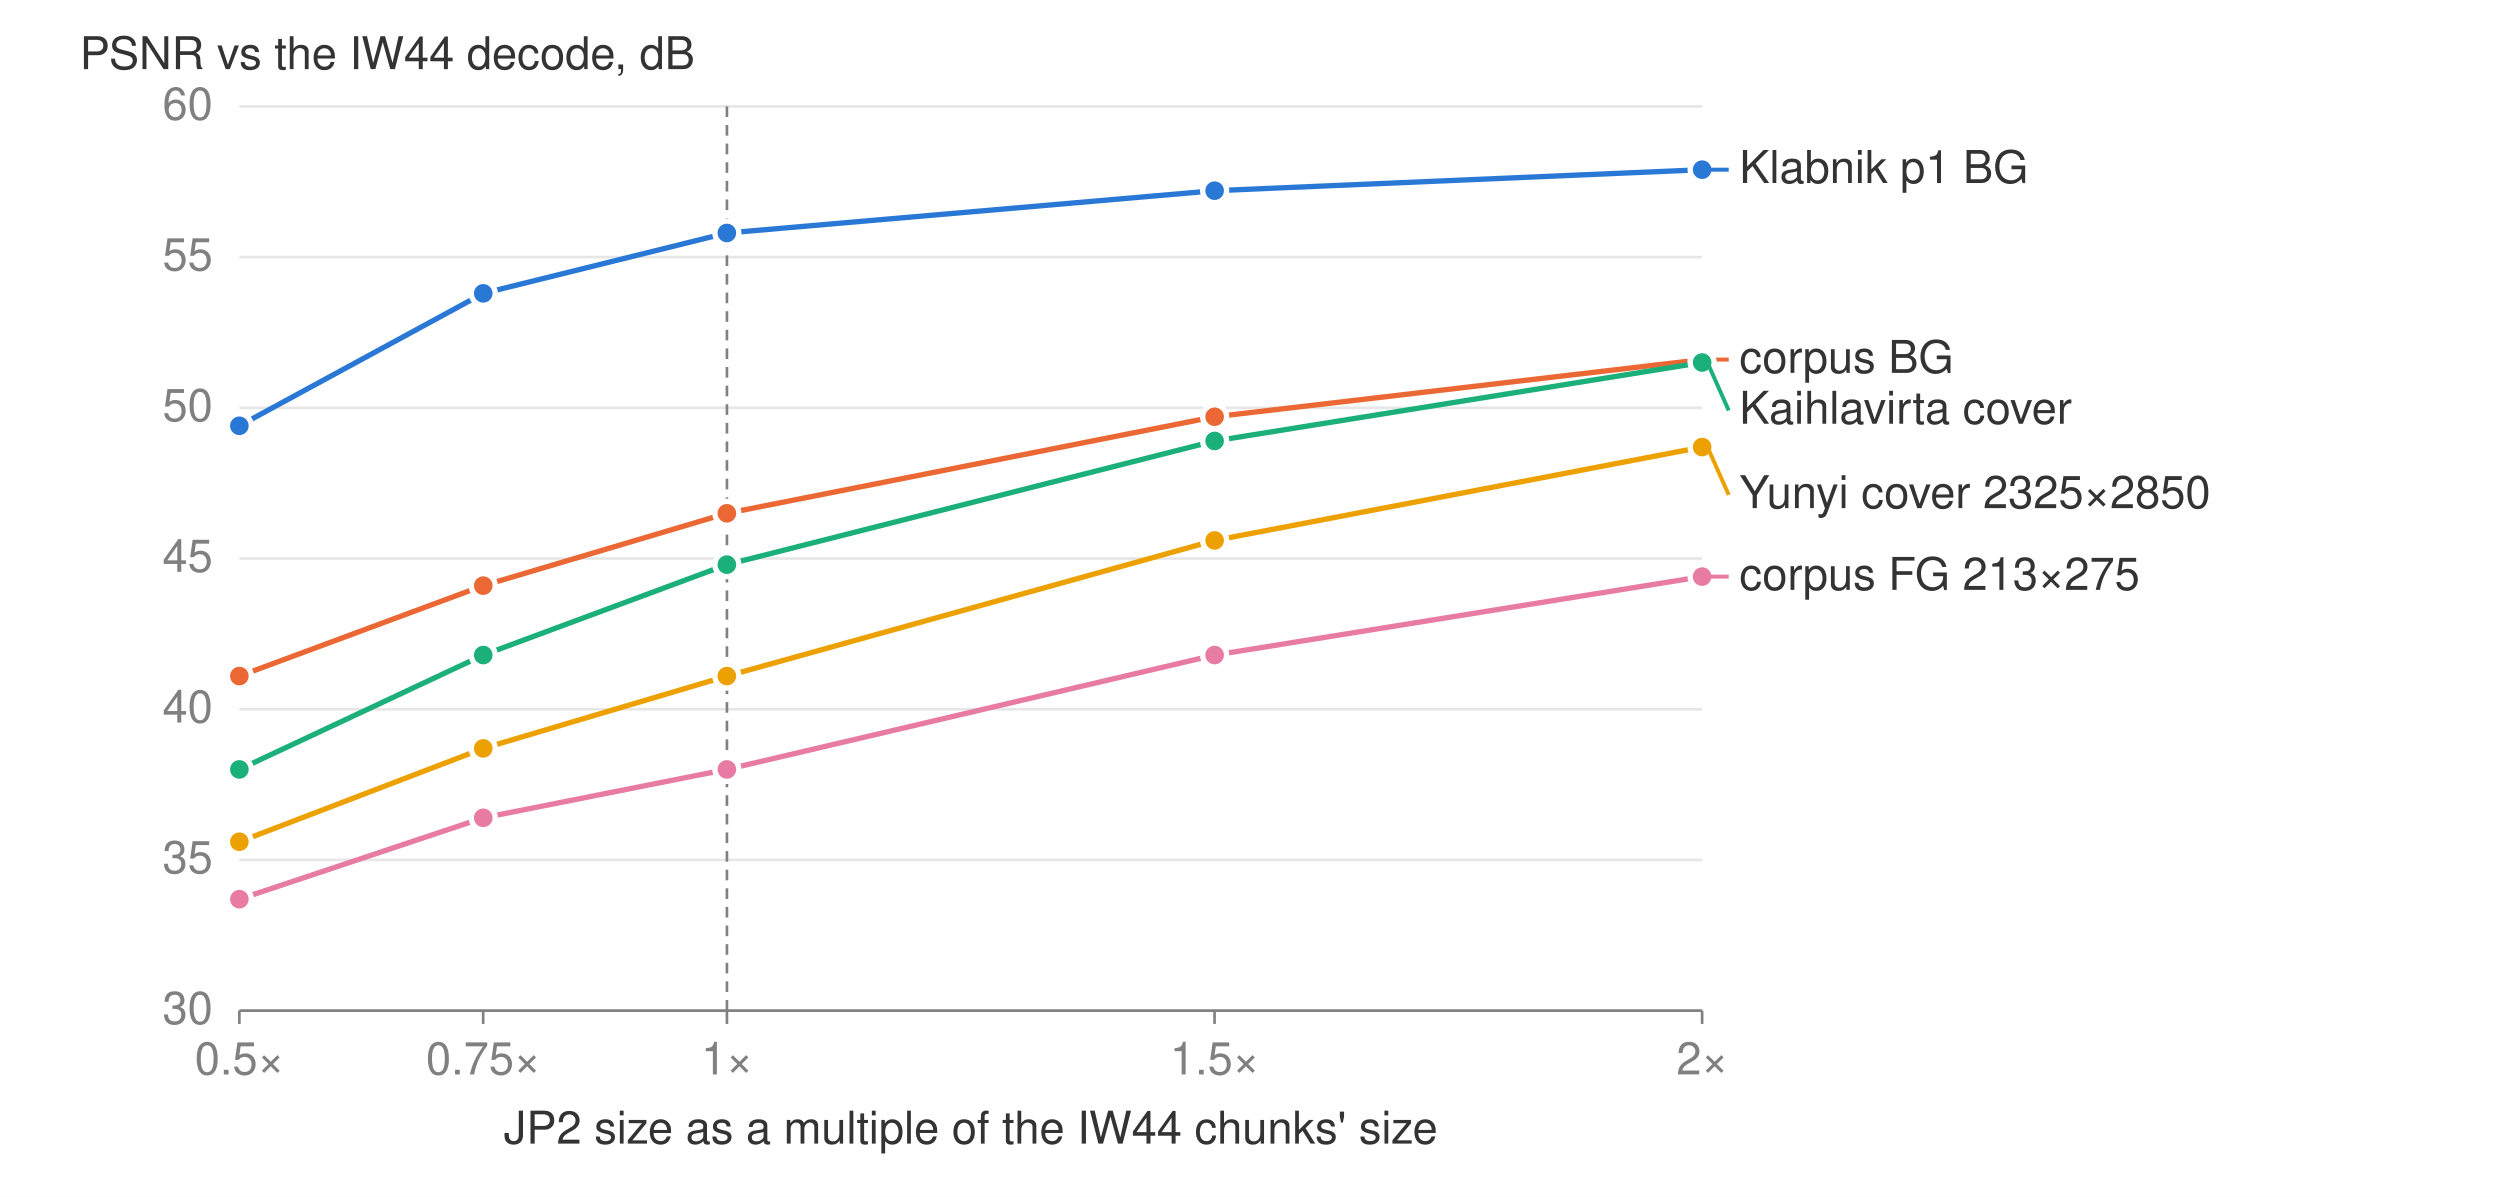
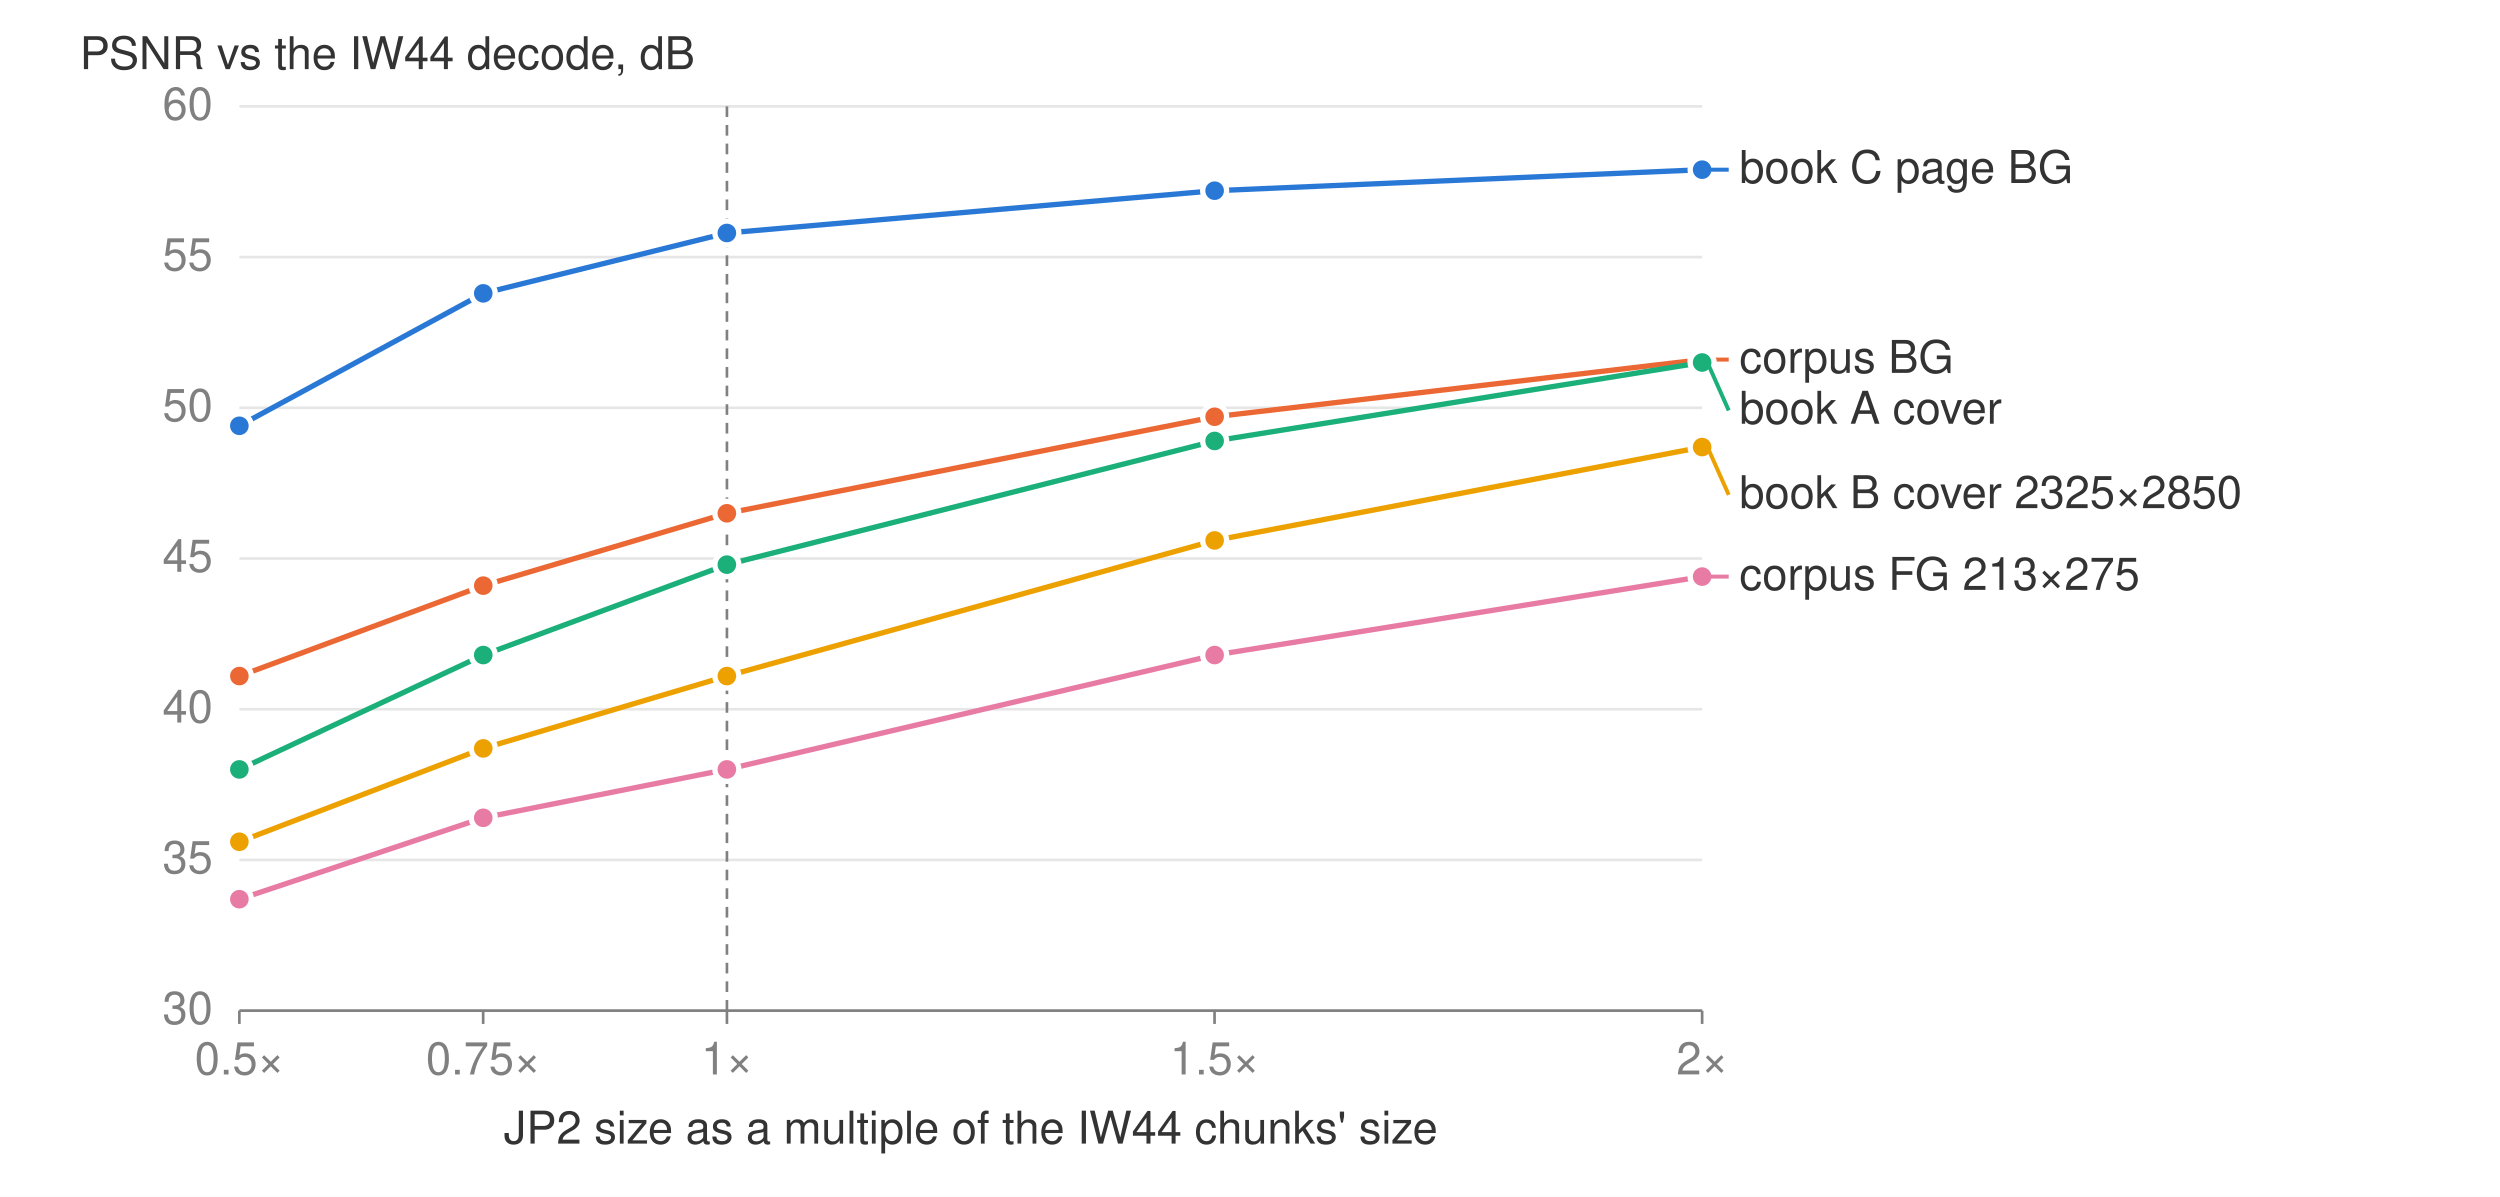
<svg xmlns="http://www.w3.org/2000/svg" width="940" height="450" viewBox="0 0 940 450">
  <rect width="940" height="450" fill="white" />
  <line x1="90" y1="380" x2="640" y2="380" stroke="#e6e6e6" stroke-width="1" />
  <text x="80" y="385" font-family="Helvetica, Arial, sans-serif" font-size="17" fill="#808080" text-anchor="end">30</text>
  <line x1="90" y1="323.33" x2="640" y2="323.33" stroke="#e6e6e6" stroke-width="1" />
  <text x="80" y="328.33" font-family="Helvetica, Arial, sans-serif" font-size="17" fill="#808080" text-anchor="end">35</text>
  <line x1="90" y1="266.67" x2="640" y2="266.67" stroke="#e6e6e6" stroke-width="1" />
  <text x="80" y="271.67" font-family="Helvetica, Arial, sans-serif" font-size="17" fill="#808080" text-anchor="end">40</text>
  <line x1="90" y1="210" x2="640" y2="210" stroke="#e6e6e6" stroke-width="1" />
  <text x="80" y="215" font-family="Helvetica, Arial, sans-serif" font-size="17" fill="#808080" text-anchor="end">45</text>
  <line x1="90" y1="153.33" x2="640" y2="153.33" stroke="#e6e6e6" stroke-width="1" />
  <text x="80" y="158.33" font-family="Helvetica, Arial, sans-serif" font-size="17" fill="#808080" text-anchor="end">50</text>
  <line x1="90" y1="96.67" x2="640" y2="96.67" stroke="#e6e6e6" stroke-width="1" />
  <text x="80" y="101.67" font-family="Helvetica, Arial, sans-serif" font-size="17" fill="#808080" text-anchor="end">55</text>
  <line x1="90" y1="40" x2="640" y2="40" stroke="#e6e6e6" stroke-width="1" />
  <text x="80" y="45" font-family="Helvetica, Arial, sans-serif" font-size="17" fill="#808080" text-anchor="end">60</text>
  <line x1="90" y1="380" x2="90" y2="385" stroke="#808080" stroke-width="1" />
  <text x="90" y="404" font-family="Helvetica, Arial, sans-serif" font-size="17" fill="#808080" text-anchor="middle">0.5×</text>
  <line x1="181.67" y1="380" x2="181.67" y2="385" stroke="#808080" stroke-width="1" />
  <text x="181.67" y="404" font-family="Helvetica, Arial, sans-serif" font-size="17" fill="#808080" text-anchor="middle">0.75×</text>
  <line x1="273.33" y1="380" x2="273.33" y2="385" stroke="#808080" stroke-width="1" />
  <text x="273.33" y="404" font-family="Helvetica, Arial, sans-serif" font-size="17" fill="#808080" text-anchor="middle">1×</text>
  <line x1="456.67" y1="380" x2="456.67" y2="385" stroke="#808080" stroke-width="1" />
  <text x="456.67" y="404" font-family="Helvetica, Arial, sans-serif" font-size="17" fill="#808080" text-anchor="middle">1.5×</text>
  <line x1="640" y1="380" x2="640" y2="385" stroke="#808080" stroke-width="1" />
  <text x="640" y="404" font-family="Helvetica, Arial, sans-serif" font-size="17" fill="#808080" text-anchor="middle">2×</text>
  <line x1="90" y1="380" x2="640" y2="380" stroke="#808080" stroke-width="1" />
  <text x="30" y="26" font-family="Helvetica, Arial, sans-serif" font-size="17" fill="#333333" text-anchor="start">PSNR vs the IW44 decode, dB</text>
  <text x="365" y="430" font-family="Helvetica, Arial, sans-serif" font-size="17" fill="#333333" text-anchor="middle">JP2 size as a multiple of the IW44 chunks' size</text>
  <line x1="273.33" y1="40" x2="273.33" y2="380" stroke="#808080" stroke-width="1" stroke-dasharray="4 3" />
  <path d="M90.0,160.1 L181.7,110.3 L273.3,87.6 L456.7,71.7 L640.0,63.8" fill="none" stroke="#2a78d6" stroke-width="2" />
  <circle cx="90.0" cy="160.1" r="4.5" fill="#2a78d6" stroke="white" stroke-width="2" />
  <circle cx="181.7" cy="110.3" r="4.5" fill="#2a78d6" stroke="white" stroke-width="2" />
  <circle cx="273.3" cy="87.6" r="4.5" fill="#2a78d6" stroke="white" stroke-width="2" />
  <circle cx="456.7" cy="71.7" r="4.5" fill="#2a78d6" stroke="white" stroke-width="2" />
  <circle cx="640.0" cy="63.8" r="4.5" fill="#2a78d6" stroke="white" stroke-width="2" />
-   <text x="654" y="68.8" font-family="Helvetica, Arial, sans-serif" font-size="17" fill="#333333" text-anchor="start">Klabnik p1 BG</text>
+   <text x="654" y="68.8" font-family="Helvetica, Arial, sans-serif" font-size="17" fill="#333333" text-anchor="start">book C page BG</text>
  <line x1="642" y1="63.8" x2="650" y2="63.8" stroke="#2a78d6" stroke-width="1.5" />
  <path d="M90.0,254.2 L181.7,220.2 L273.3,193.0 L456.7,156.7 L640.0,135.2" fill="none" stroke="#eb6834" stroke-width="2" />
  <circle cx="90.0" cy="254.2" r="4.5" fill="#eb6834" stroke="white" stroke-width="2" />
  <circle cx="181.7" cy="220.2" r="4.5" fill="#eb6834" stroke="white" stroke-width="2" />
  <circle cx="273.3" cy="193.0" r="4.5" fill="#eb6834" stroke="white" stroke-width="2" />
  <circle cx="456.7" cy="156.7" r="4.5" fill="#eb6834" stroke="white" stroke-width="2" />
  <circle cx="640.0" cy="135.2" r="4.5" fill="#eb6834" stroke="white" stroke-width="2" />
  <text x="654" y="140.2" font-family="Helvetica, Arial, sans-serif" font-size="17" fill="#333333" text-anchor="start">corpus BG</text>
  <line x1="642" y1="135.2" x2="650" y2="135.2" stroke="#eb6834" stroke-width="1.5" />
  <path d="M90.0,289.3 L181.7,246.3 L273.3,212.3 L456.7,165.8 L640.0,136.3" fill="none" stroke="#1baf7a" stroke-width="2" />
  <circle cx="90.0" cy="289.3" r="4.5" fill="#1baf7a" stroke="white" stroke-width="2" />
  <circle cx="181.7" cy="246.3" r="4.5" fill="#1baf7a" stroke="white" stroke-width="2" />
  <circle cx="273.3" cy="212.3" r="4.5" fill="#1baf7a" stroke="white" stroke-width="2" />
  <circle cx="456.7" cy="165.8" r="4.5" fill="#1baf7a" stroke="white" stroke-width="2" />
  <circle cx="640.0" cy="136.3" r="4.5" fill="#1baf7a" stroke="white" stroke-width="2" />
-   <text x="654" y="159.33" font-family="Helvetica, Arial, sans-serif" font-size="17" fill="#333333" text-anchor="start">Kaihlavirta cover</text>
+   <text x="654" y="159.33" font-family="Helvetica, Arial, sans-serif" font-size="17" fill="#333333" text-anchor="start">book A cover</text>
  <line x1="642" y1="136.33" x2="650" y2="154.33" stroke="#1baf7a" stroke-width="1.5" />
  <path d="M90.0,316.5 L181.7,281.4 L273.3,254.2 L456.7,203.2 L640.0,168.1" fill="none" stroke="#eda100" stroke-width="2" />
  <circle cx="90.0" cy="316.5" r="4.5" fill="#eda100" stroke="white" stroke-width="2" />
  <circle cx="181.7" cy="281.4" r="4.5" fill="#eda100" stroke="white" stroke-width="2" />
  <circle cx="273.3" cy="254.2" r="4.5" fill="#eda100" stroke="white" stroke-width="2" />
  <circle cx="456.7" cy="203.2" r="4.5" fill="#eda100" stroke="white" stroke-width="2" />
  <circle cx="640.0" cy="168.1" r="4.5" fill="#eda100" stroke="white" stroke-width="2" />
-   <text x="654" y="191.07" font-family="Helvetica, Arial, sans-serif" font-size="17" fill="#333333" text-anchor="start">Yunyi cover 2325×2850</text>
+   <text x="654" y="191.07" font-family="Helvetica, Arial, sans-serif" font-size="17" fill="#333333" text-anchor="start">book B cover 2325×2850</text>
  <line x1="642" y1="168.07" x2="650" y2="186.07" stroke="#eda100" stroke-width="1.5" />
  <path d="M90.0,338.1 L181.7,307.5 L273.3,289.3 L456.7,246.3 L640.0,216.8" fill="none" stroke="#e87ba4" stroke-width="2" />
  <circle cx="90.0" cy="338.1" r="4.5" fill="#e87ba4" stroke="white" stroke-width="2" />
  <circle cx="181.7" cy="307.5" r="4.5" fill="#e87ba4" stroke="white" stroke-width="2" />
  <circle cx="273.3" cy="289.3" r="4.5" fill="#e87ba4" stroke="white" stroke-width="2" />
  <circle cx="456.7" cy="246.3" r="4.5" fill="#e87ba4" stroke="white" stroke-width="2" />
  <circle cx="640.0" cy="216.8" r="4.5" fill="#e87ba4" stroke="white" stroke-width="2" />
  <text x="654" y="221.8" font-family="Helvetica, Arial, sans-serif" font-size="17" fill="#333333" text-anchor="start">corpus FG 213×275</text>
  <line x1="642" y1="216.8" x2="650" y2="216.8" stroke="#e87ba4" stroke-width="1.5" />
</svg>
